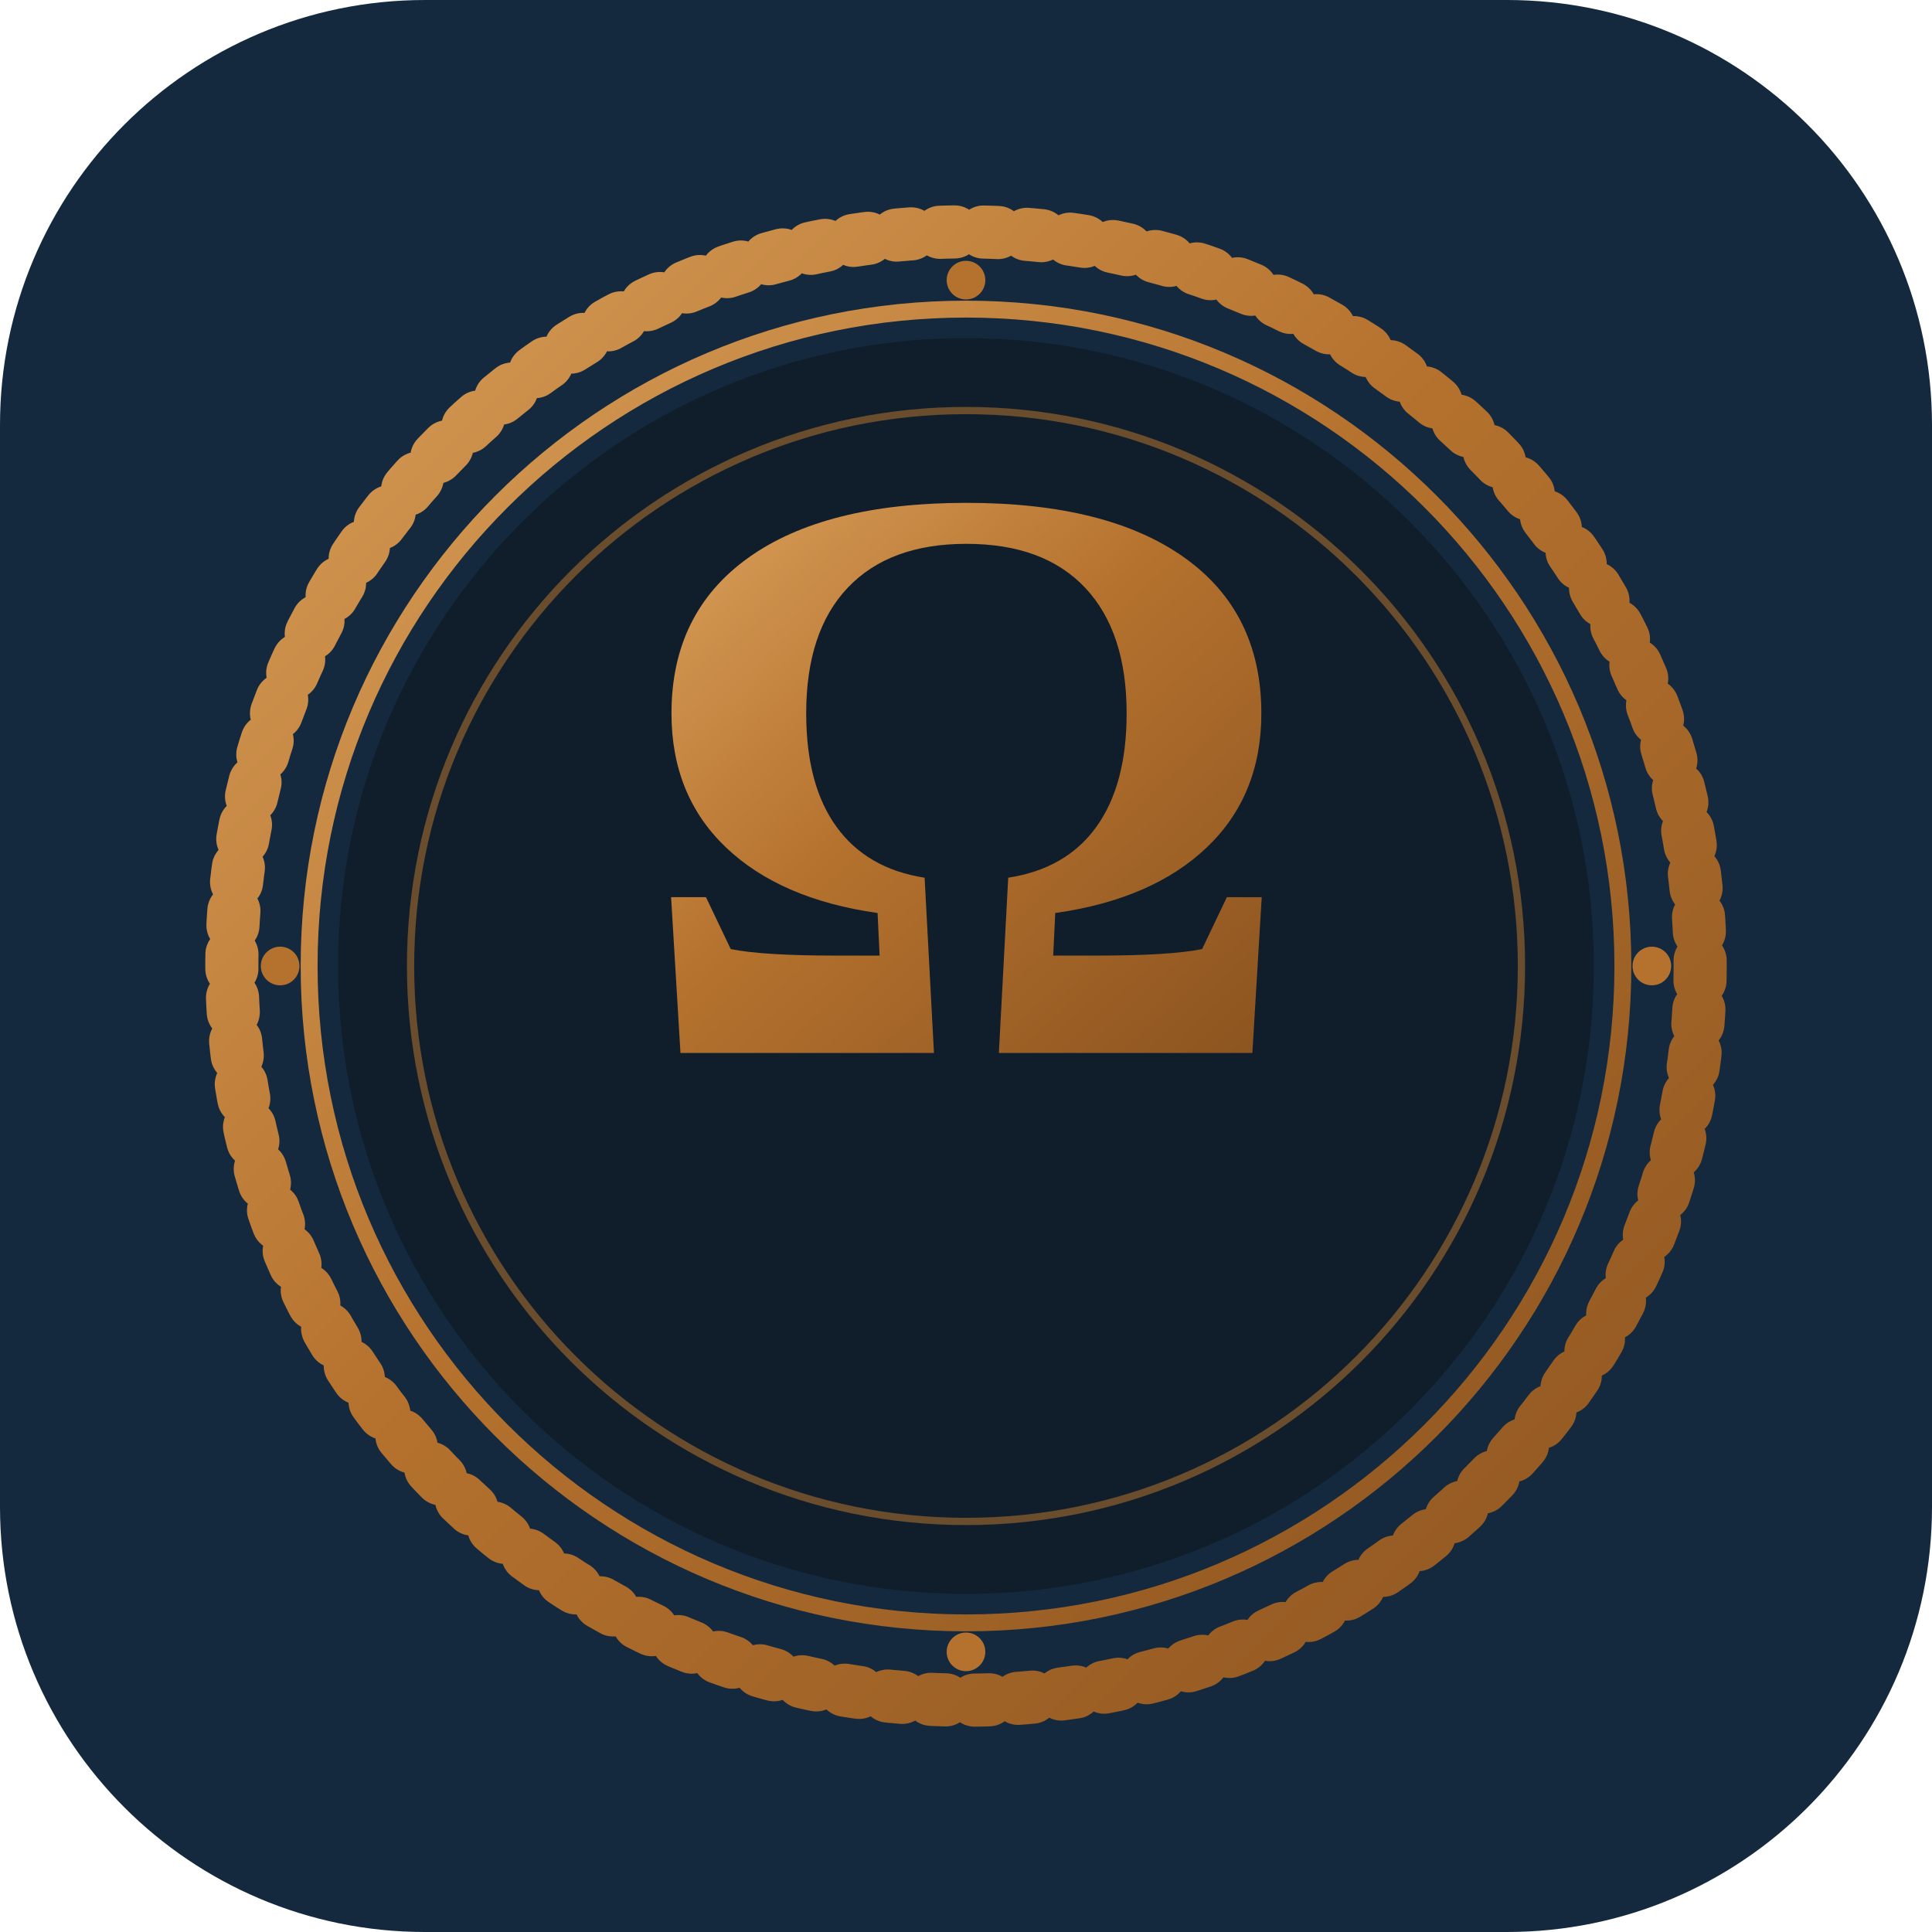
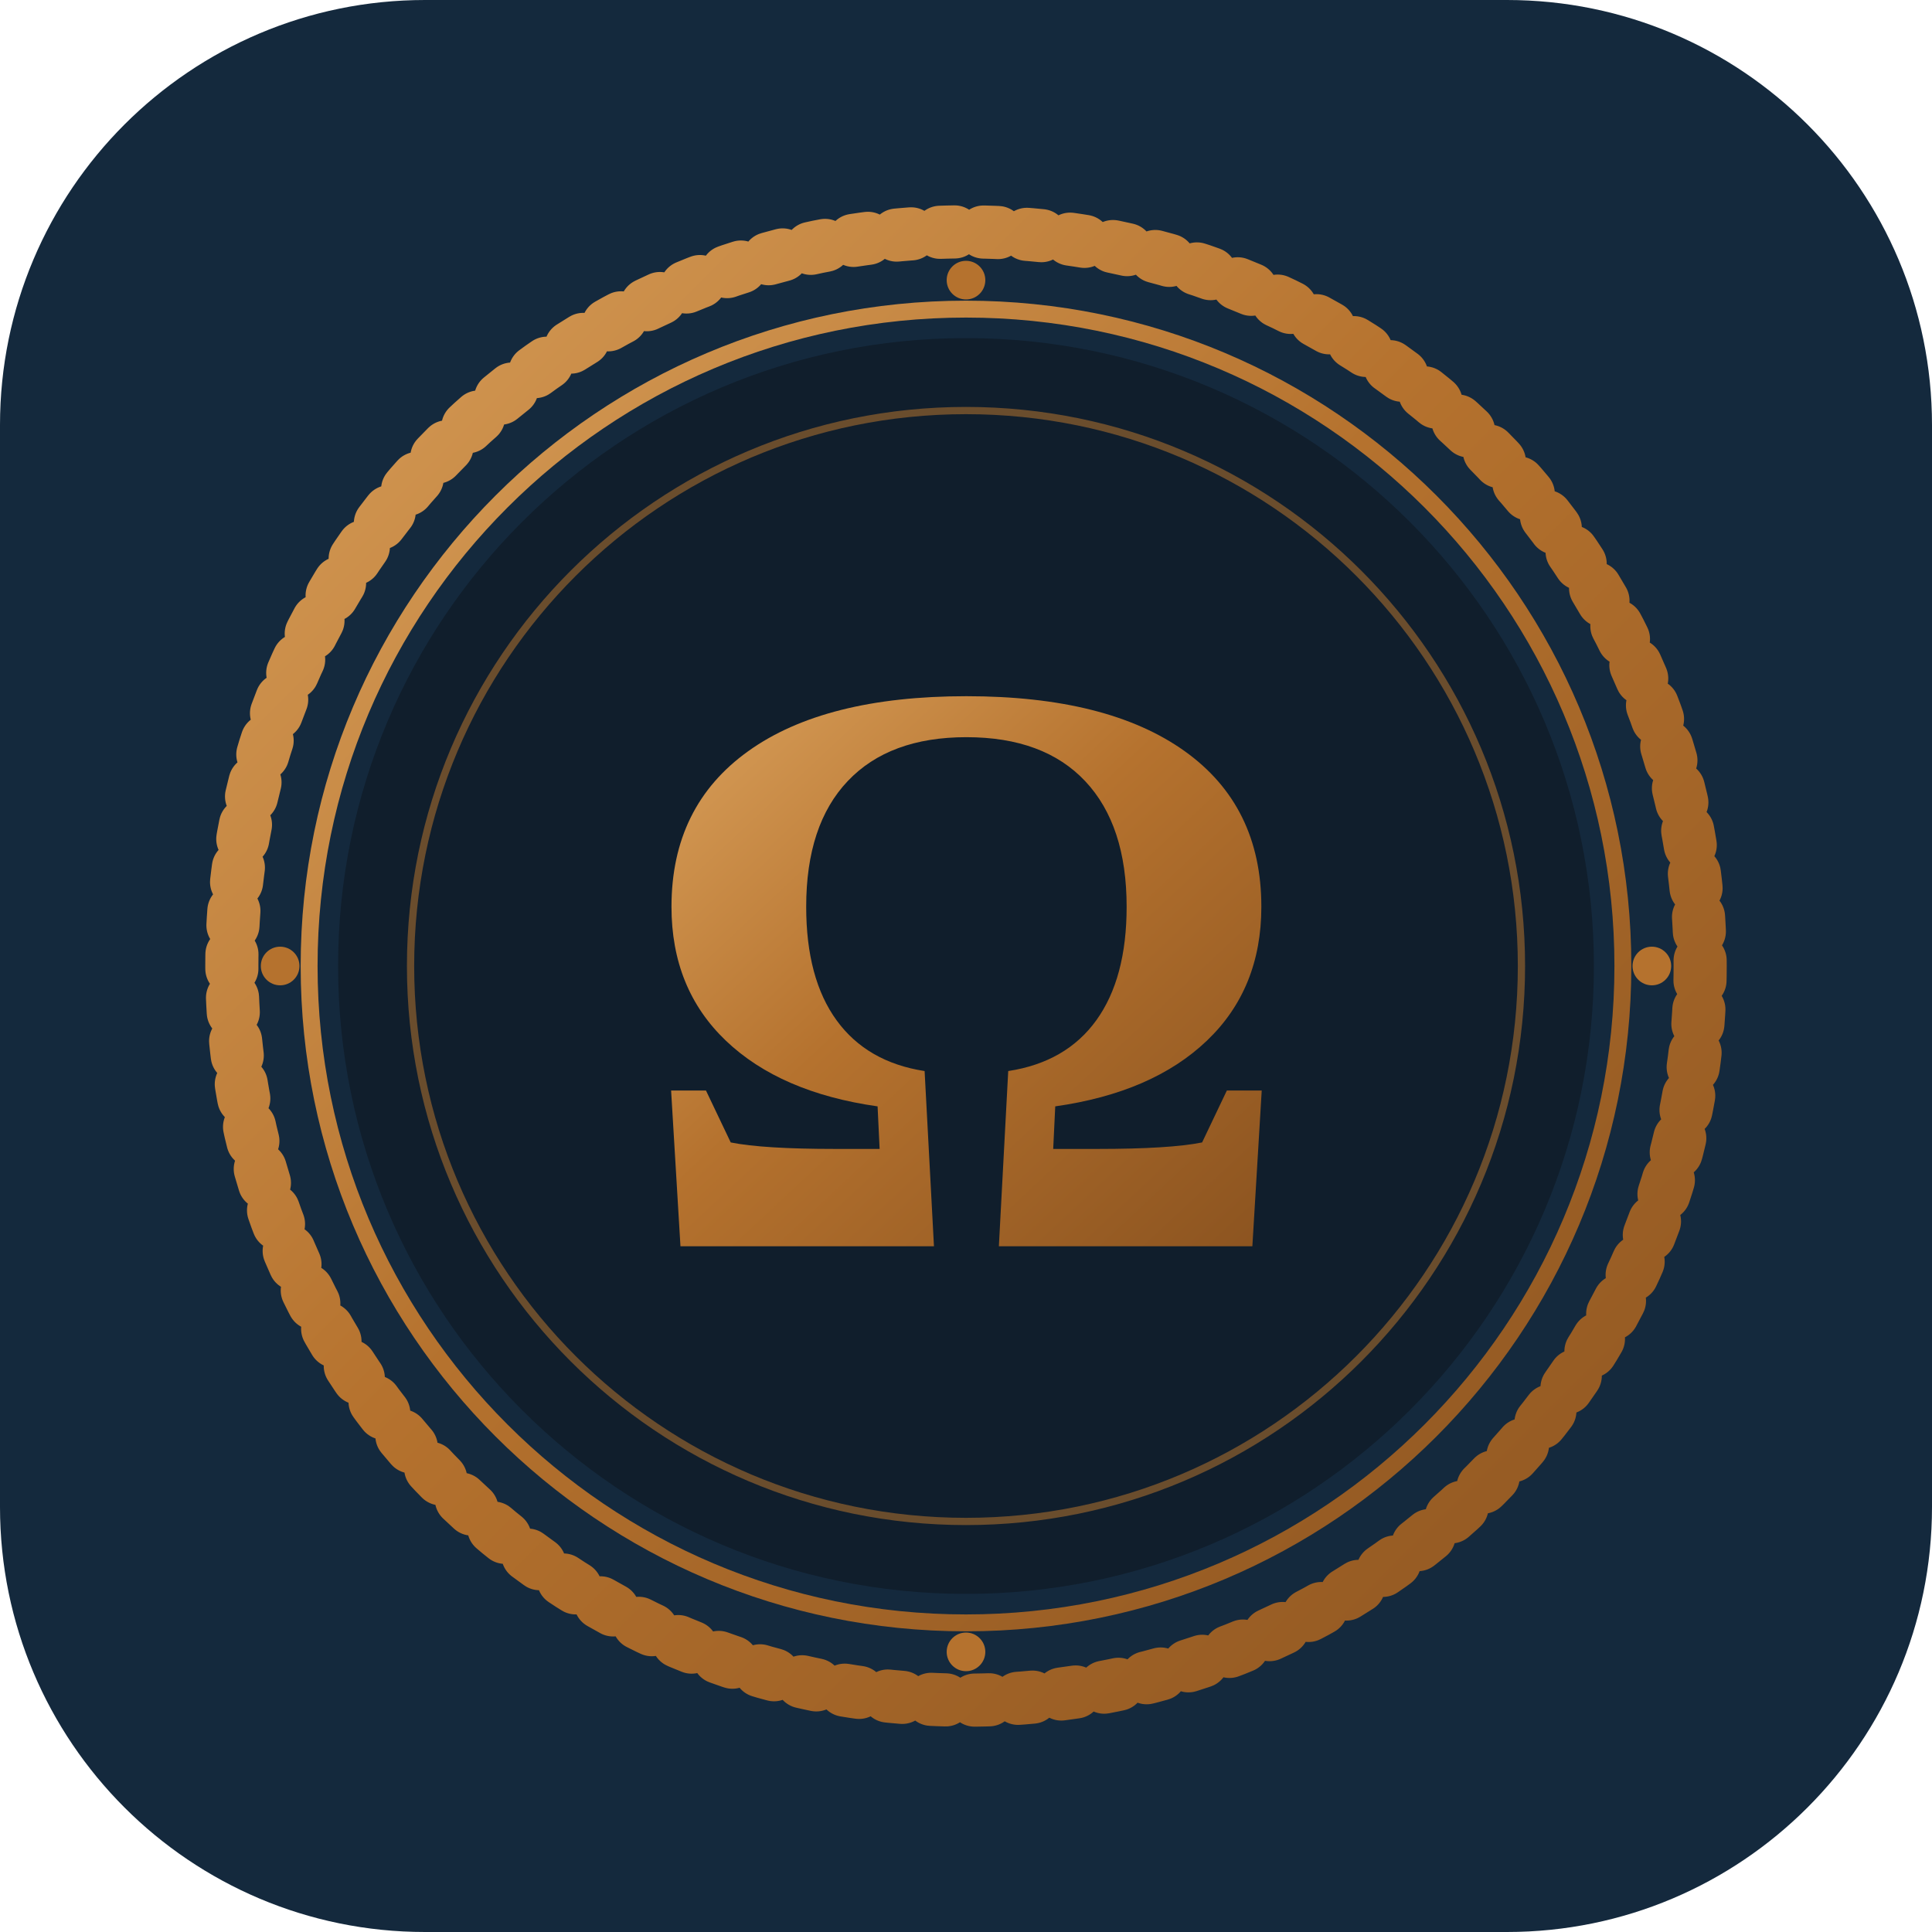
<svg xmlns="http://www.w3.org/2000/svg" width="400" height="400" viewBox="0 0 400 400">
  <defs>
    <linearGradient id="metalSheen" x1="0%" y1="0%" x2="100%" y2="100%">
      <stop offset="0%" stop-color="#D9A05B" />
      <stop offset="45%" stop-color="#B5722E" />
      <stop offset="100%" stop-color="#8C5420" />
    </linearGradient>
  </defs>
  <rect x="0" y="0" width="400" height="400" rx="88" fill="#14293D" />
  <circle cx="200" cy="200" r="152" fill="none" stroke="url(#metalSheen)" stroke-width="11" stroke-dasharray="3,6" stroke-linecap="round" />
  <circle cx="200" cy="200" r="136" fill="none" stroke="url(#metalSheen)" stroke-width="3.5" />
  <circle cx="200" cy="200" r="130" fill="#101E2C" />
  <circle cx="200" cy="200" r="115" fill="none" stroke="#B5722E" stroke-width="1.5" opacity="0.55" />
  <circle cx="200" cy="58" r="4" fill="#B5722E" />
  <circle cx="200" cy="342" r="4" fill="#B5722E" />
  <circle cx="58" cy="200" r="4" fill="#B5722E" />
  <circle cx="342" cy="200" r="4" fill="#B5722E" />
-   <text x="200" y="218" text-anchor="middle" font-family="Georgia, 'Times New Roman', serif" font-weight="bold" font-size="172" fill="url(#metalSheen)">Ω</text>
+   <text x="200" y="200" text-anchor="middle" dominant-baseline="central" font-family="Georgia, 'Times New Roman', serif" font-weight="bold" font-size="172" fill="url(#metalSheen)">Ω</text>
</svg>
